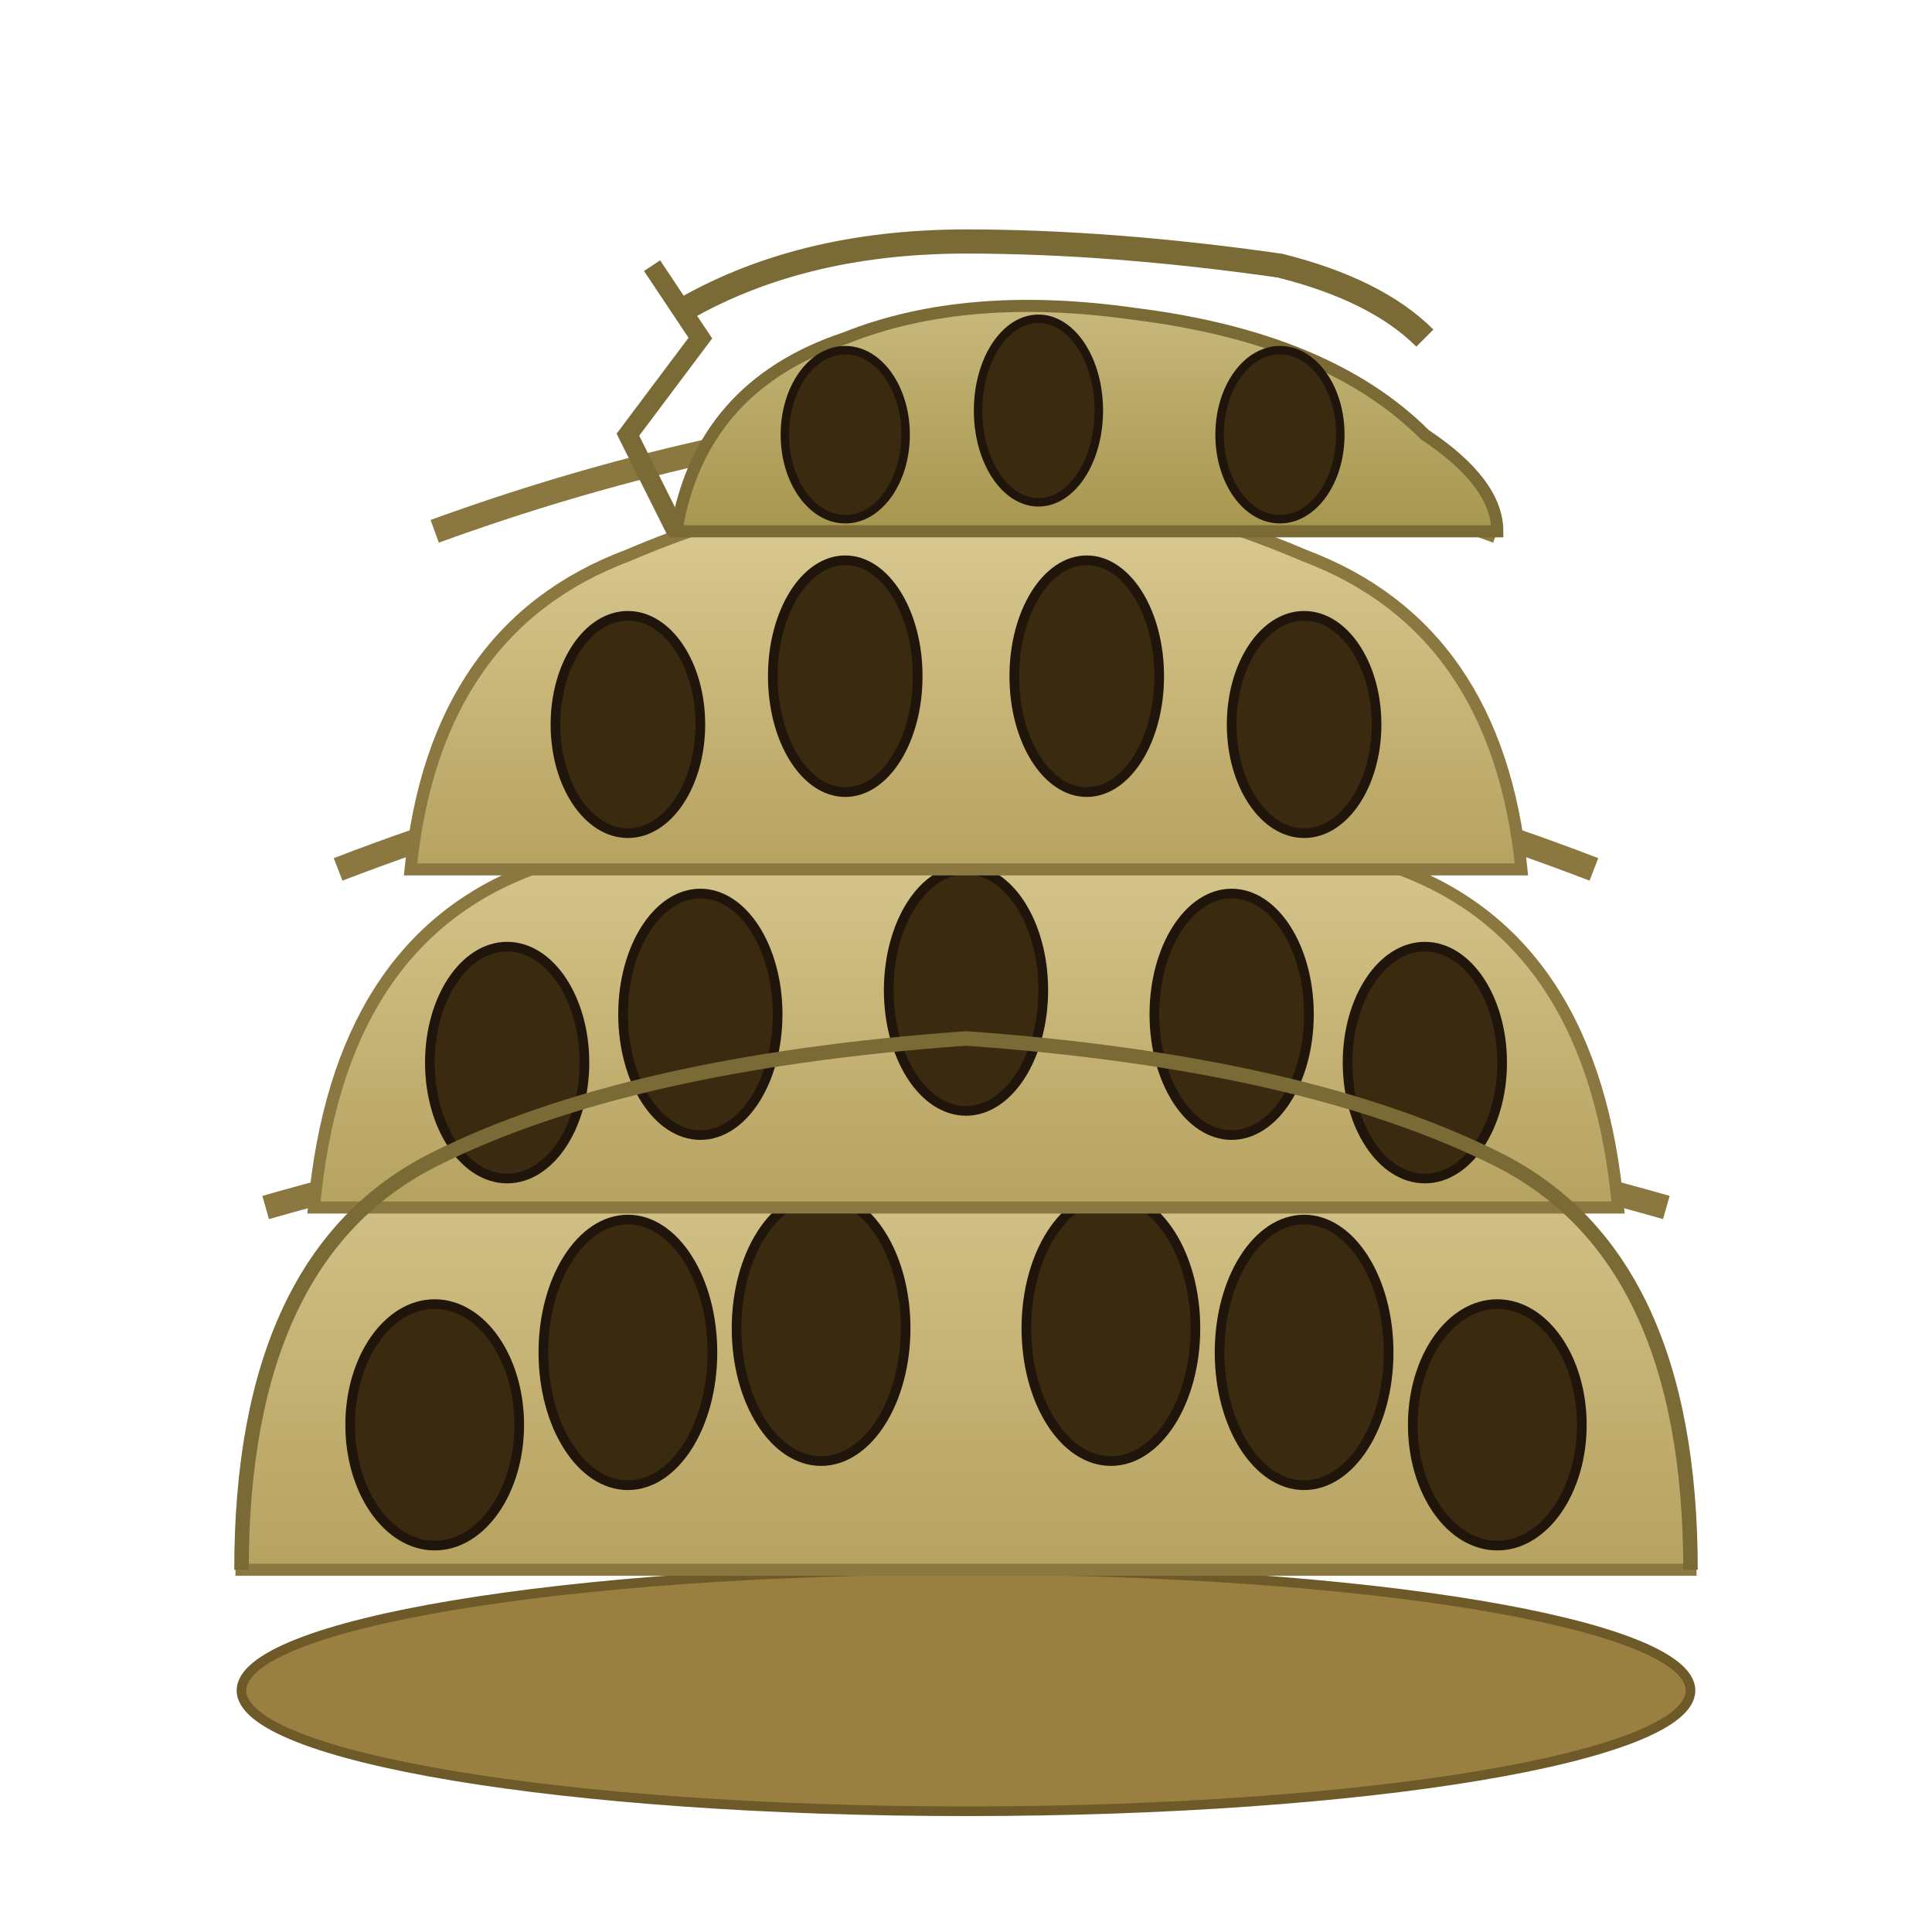
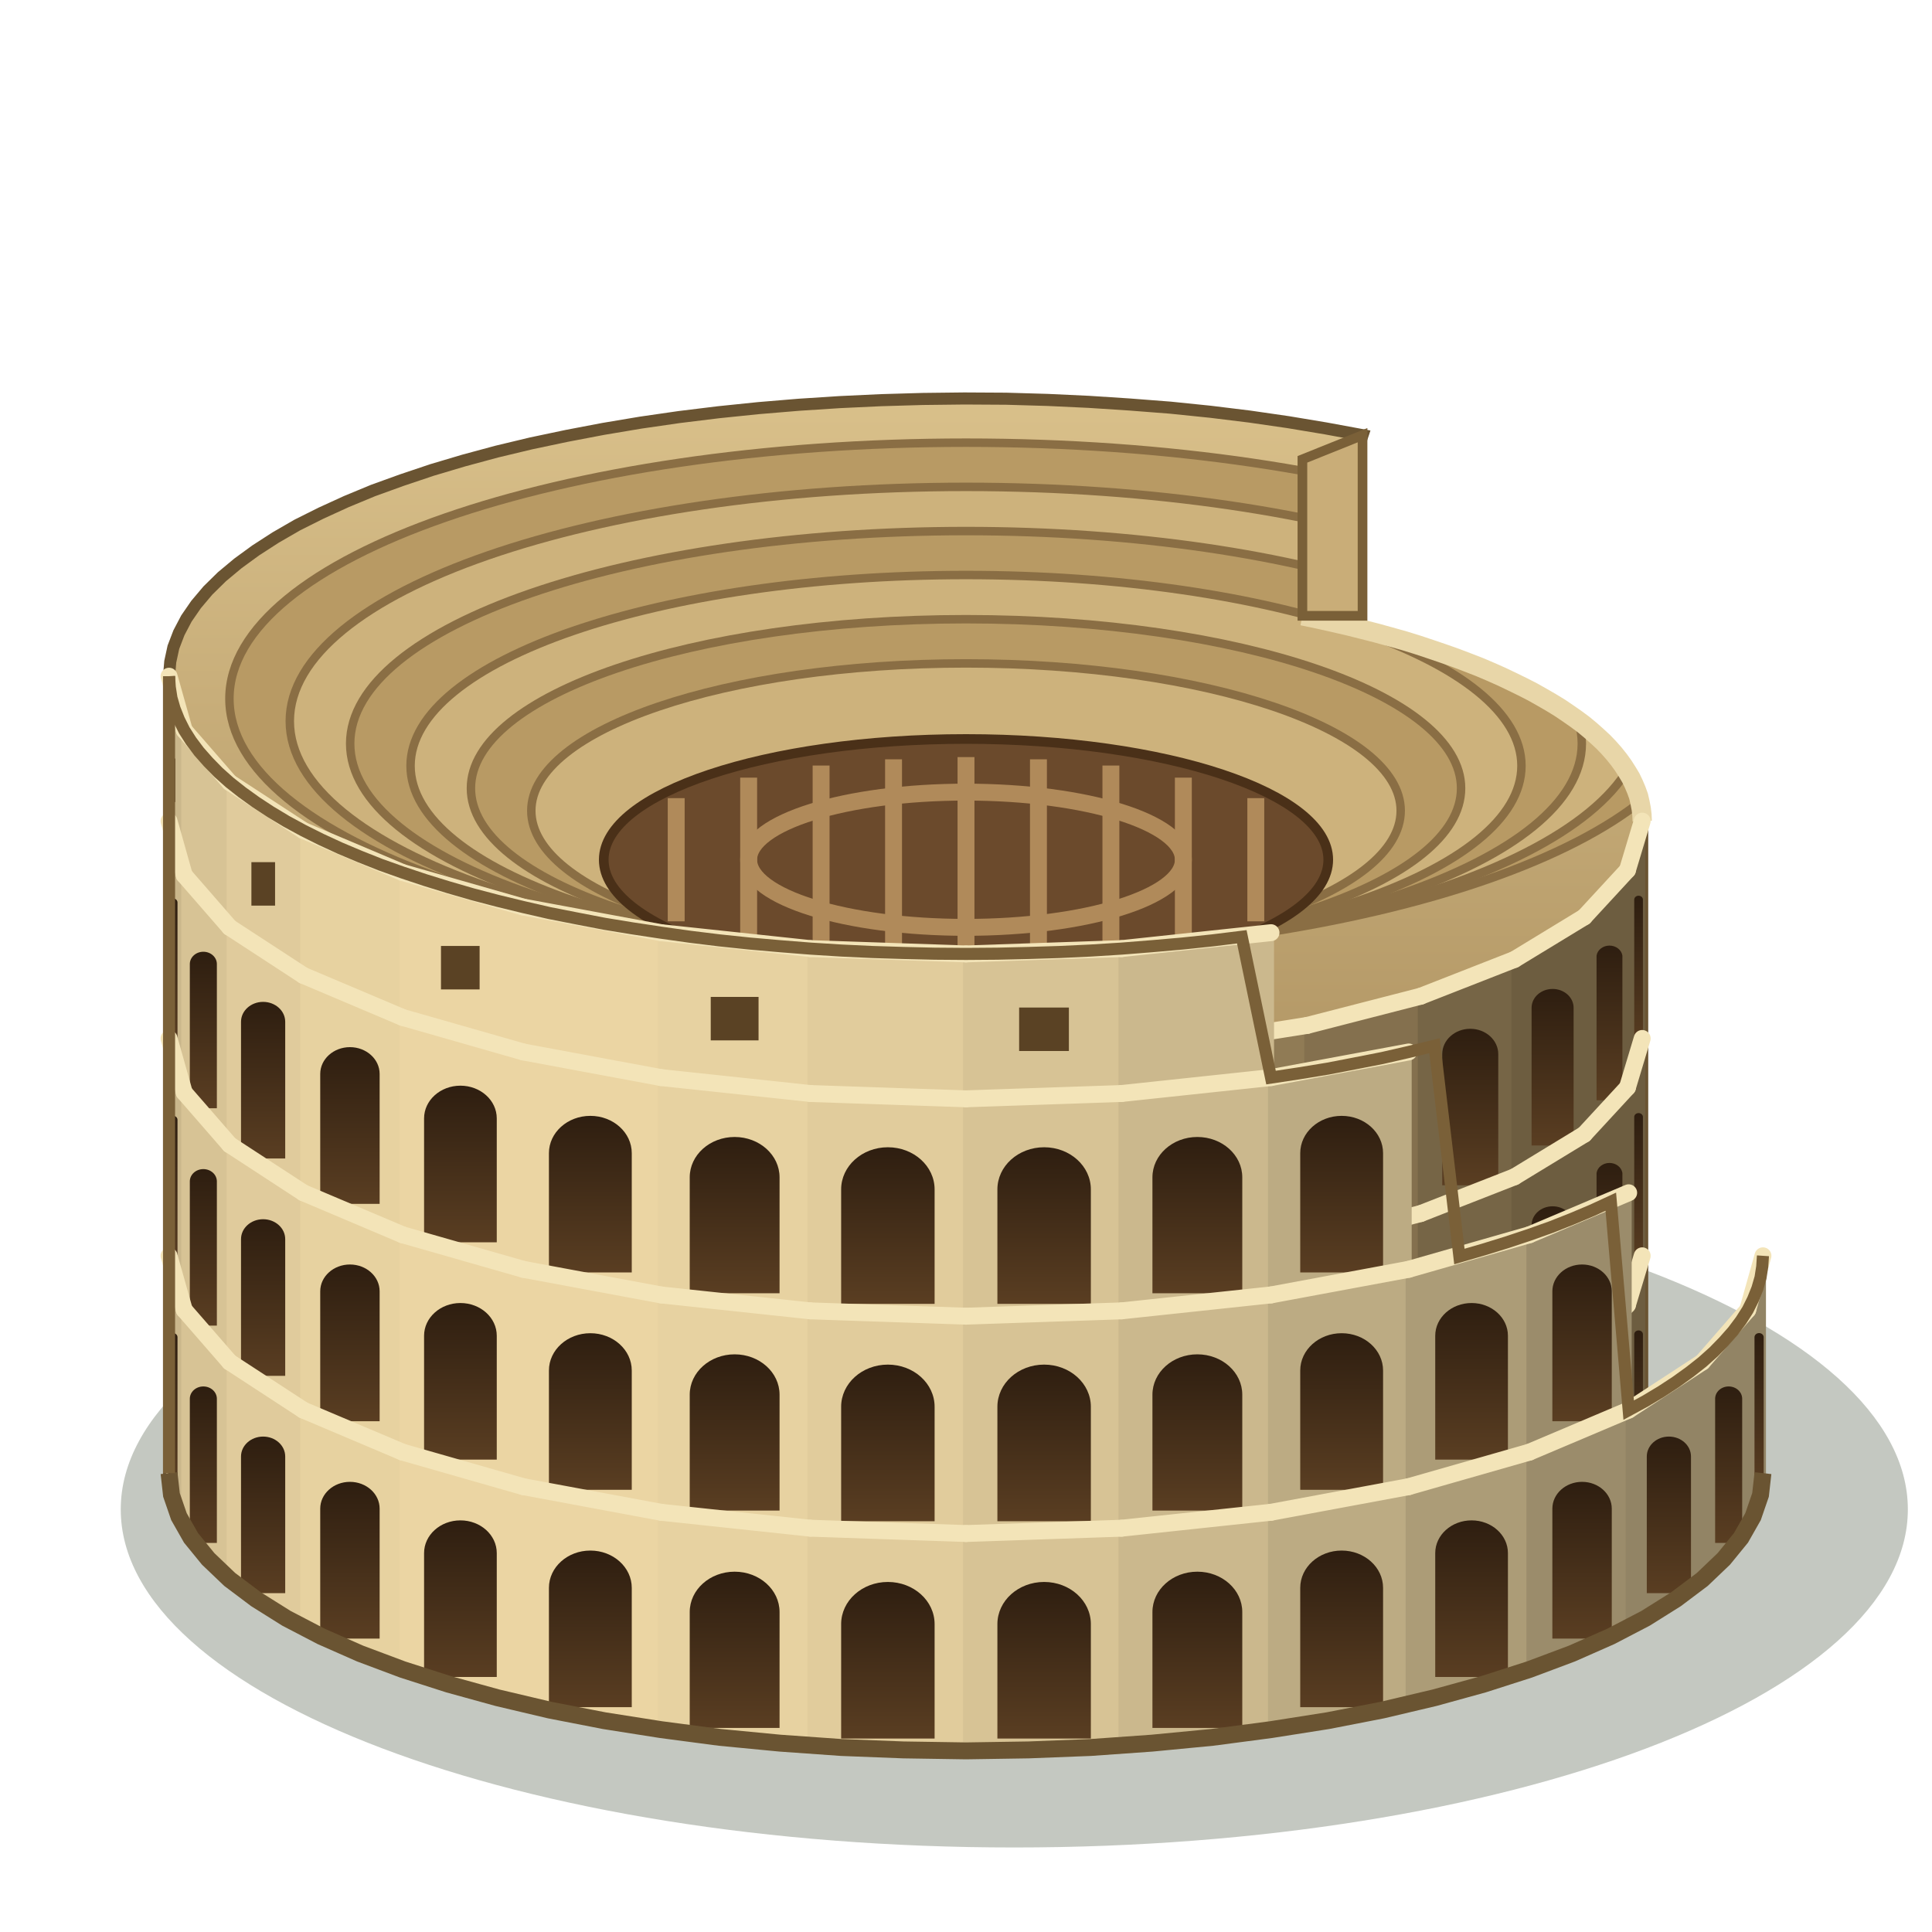
<svg xmlns="http://www.w3.org/2000/svg" viewBox="0 0 80 80">
  <defs>
-     <linearGradient id="colStone" x1="0" y1="0" x2="0" y2="1">
-       <stop offset="0" stop-color="#ddcd96" />
-       <stop offset="1" stop-color="#b6a260" />
+     <linearGradient id="clsCavea" x1="0" y1="0" x2="0" y2="1">
+       <stop offset="0" stop-color="#d9c08a" />
+       <stop offset="1" stop-color="#9c7f50" />
    </linearGradient>
-     <linearGradient id="colStoneTop" x1="0" y1="0" x2="0" y2="1">
-       <stop offset="0" stop-color="#c8b87c" />
-       <stop offset="1" stop-color="#a6964e" />
+     <linearGradient id="clsArch" x1="0" y1="0" x2="0" y2="1">
+       <stop offset="0" stop-color="#2e1e10" />
+       <stop offset="1" stop-color="#5a3e22" />
    </linearGradient>
+     <clipPath id="clsIn">
+       <path d="M7 28 L7.05 27.4 L7.18 26.8 L7.41 26.2 L7.72 25.61 L8.12 25.03 L8.61 24.45 L9.19 23.88 L9.85 23.33 L10.59 22.79 L11.41 22.26 L12.31 21.74 L13.29 21.25 L14.34 20.77 L15.45 20.31 L16.64 19.88 L17.89 19.46 L19.2 19.07 L20.57 18.7 L21.99 18.36 L23.46 18.05 L24.98 17.76 L26.53 17.5 L28.12 17.27 L29.75 17.07 L31.4 16.9 L33.08 16.76 L34.78 16.65 L36.49 16.57 L38.21 16.52 L39.93 16.5 L41.66 16.51 L43.38 16.56 L45.09 16.64 L46.78 16.75 L48.46 16.88 L50.12 17.05 L51.75 17.25 L53.34 17.48 L54.9 17.74 L56.42 18.02 L53.93 25.5 L54.56 25.63 L55.19 25.77 L55.8 25.91 L56.4 26.06 L56.99 26.21 L57.57 26.37 L58.14 26.53 L58.69 26.7 L59.23 26.88 L59.76 27.06 L60.27 27.24 L60.77 27.43 L61.26 27.62 L61.73 27.82 L62.18 28.02 L62.62 28.23 L63.05 28.44 L63.46 28.65 L63.85 28.87 L64.23 29.09 L64.59 29.31 L64.93 29.54 L65.26 29.77 L65.57 30 L65.86 30.24 L66.13 30.48 L66.39 30.72 L66.62 30.96 L66.84 31.21 L67.04 31.46 L67.22 31.71 L67.38 31.96 L67.53 32.21 L67.65 32.46 L67.76 32.72 L67.85 32.97 L67.91 33.23 L67.96 33.49 L67.99 33.74 L68 34 L68 61 L7 61 Z" />
+     </clipPath>
  </defs>
-   <ellipse cx="40" cy="70" rx="30" ry="5" fill="#9a8040" stroke="#6e5a28" stroke-width="0.4" />
-   <path d="M10 65 Q10 52 18 48 Q26 44 40 43 Q54 44 62 48 Q70 52 70 65 Z" fill="url(#colStone)" stroke="#8a7840" stroke-width="0.5" />
-   <ellipse cx="18" cy="59" rx="3.5" ry="5" fill="#3a2a10" stroke="#1f150a" stroke-width="0.4" />
-   <ellipse cx="26" cy="56" rx="3.5" ry="5.5" fill="#3a2a10" stroke="#1f150a" stroke-width="0.4" />
-   <ellipse cx="34" cy="55" rx="3.5" ry="5.5" fill="#3a2a10" stroke="#1f150a" stroke-width="0.4" />
-   <ellipse cx="46" cy="55" rx="3.5" ry="5.5" fill="#3a2a10" stroke="#1f150a" stroke-width="0.4" />
-   <ellipse cx="54" cy="56" rx="3.5" ry="5.5" fill="#3a2a10" stroke="#1f150a" stroke-width="0.4" />
-   <ellipse cx="62" cy="59" rx="3.5" ry="5" fill="#3a2a10" stroke="#1f150a" stroke-width="0.4" />
-   <path d="M11 50 Q25 46 40 45 Q55 46 69 50" fill="none" stroke="#8a7840" stroke-width="1" />
-   <path d="M13 50 Q14 39 22 36 Q31 33 40 32 Q49 33 58 36 Q66 39 67 50 Z" fill="url(#colStone)" stroke="#8a7840" stroke-width="0.5" />
-   <ellipse cx="21" cy="44" rx="3.2" ry="4.8" fill="#3a2a10" stroke="#1f150a" stroke-width="0.4" />
-   <ellipse cx="29" cy="42" rx="3.2" ry="5" fill="#3a2a10" stroke="#1f150a" stroke-width="0.4" />
-   <ellipse cx="40" cy="41" rx="3.2" ry="5" fill="#3a2a10" stroke="#1f150a" stroke-width="0.4" />
-   <ellipse cx="51" cy="42" rx="3.2" ry="5" fill="#3a2a10" stroke="#1f150a" stroke-width="0.4" />
-   <ellipse cx="59" cy="44" rx="3.2" ry="4.8" fill="#3a2a10" stroke="#1f150a" stroke-width="0.4" />
-   <path d="M14 36 Q27 31 40 30 Q53 31 66 36" fill="none" stroke="#8a7840" stroke-width="1" />
-   <path d="M17 36 Q18 26 26 23 Q33 20 40 20 Q47 20 54 23 Q62 26 63 36 Z" fill="url(#colStone)" stroke="#8a7840" stroke-width="0.5" />
-   <ellipse cx="26" cy="30" rx="3" ry="4.5" fill="#3a2a10" stroke="#1f150a" stroke-width="0.4" />
-   <ellipse cx="35" cy="28" rx="3" ry="4.8" fill="#3a2a10" stroke="#1f150a" stroke-width="0.4" />
-   <ellipse cx="45" cy="28" rx="3" ry="4.8" fill="#3a2a10" stroke="#1f150a" stroke-width="0.4" />
-   <ellipse cx="54" cy="30" rx="3" ry="4.5" fill="#3a2a10" stroke="#1f150a" stroke-width="0.4" />
-   <path d="M18 22 Q29 18 40 17 Q51 18 62 22" fill="none" stroke="#8a7840" stroke-width="1" />
-   <path d="M28 22 Q29 16 35 14 Q40 12 47 13 Q55 14 59 18 Q62 20 62 22 Z" fill="url(#colStoneTop)" stroke="#7a6a36" stroke-width="0.5" />
-   <ellipse cx="35" cy="18" rx="2.5" ry="3.5" fill="#3a2a10" stroke="#1f150a" stroke-width="0.35" />
-   <ellipse cx="43" cy="17" rx="2.5" ry="3.8" fill="#3a2a10" stroke="#1f150a" stroke-width="0.35" />
-   <ellipse cx="53" cy="18" rx="2.5" ry="3.5" fill="#3a2a10" stroke="#1f150a" stroke-width="0.35" />
-   <path d="M28 22 L26 18 L29 14 L27 11" fill="none" stroke="#7a6a36" stroke-width="0.8" />
-   <path d="M28 13 Q33 10 40 10 Q46 10 53 11 Q57 12 59 14" fill="none" stroke="#7a6a36" stroke-width="1" />
-   <path d="M10 65 Q10 52 18 48 Q26 44 40 43 Q54 44 62 48 Q70 52 70 65" fill="none" stroke="#7a6a36" stroke-width="0.6" />
+   <ellipse cx="42" cy="62.5" rx="37" ry="14" fill="#2a3a20" opacity="0.28" />
+   <path d="M7 28 L7.05 27.4 L7.18 26.8 L7.41 26.2 L7.72 25.61 L8.12 25.03 L8.61 24.45 L9.19 23.88 L9.85 23.33 L10.59 22.79 L11.41 22.26 L12.31 21.74 L13.29 21.25 L14.34 20.77 L15.45 20.31 L16.64 19.88 L17.89 19.46 L19.2 19.07 L20.57 18.7 L21.99 18.36 L23.46 18.05 L24.98 17.76 L26.53 17.5 L28.12 17.27 L29.75 17.07 L31.4 16.9 L33.08 16.76 L34.78 16.65 L36.49 16.57 L38.21 16.52 L39.93 16.5 L41.66 16.51 L43.38 16.56 L45.09 16.64 L46.78 16.75 L48.46 16.88 L50.12 17.05 L51.75 17.25 L53.34 17.48 L54.9 17.74 L56.42 18.02 L53.93 25.5 L54.56 25.63 L55.19 25.77 L55.8 25.91 L56.4 26.06 L56.99 26.21 L57.57 26.37 L58.14 26.53 L58.69 26.7 L59.23 26.88 L59.76 27.06 L60.27 27.24 L60.77 27.43 L61.26 27.62 L61.73 27.82 L62.18 28.02 L62.62 28.23 L63.05 28.44 L63.46 28.65 L63.85 28.87 L64.23 29.09 L64.59 29.31 L64.93 29.54 L65.26 29.77 L65.57 30 L65.86 30.24 L66.13 30.48 L66.39 30.72 L66.62 30.96 L66.84 31.21 L67.04 31.46 L67.22 31.71 L67.38 31.96 L67.53 32.21 L67.65 32.46 L67.76 32.72 L67.85 32.97 L67.91 33.23 L67.96 33.49 L67.99 33.74 L68 34 L68 61 L7 61 Z" fill="url(#clsCavea)" stroke="#6a5432" stroke-width="0.5" />
+   <g clip-path="url(#clsIn)">
+     <ellipse cx="40" cy="28.93" rx="30.5" ry="10.6" fill="#b89a64" stroke="#8a6e44" stroke-width="0.35" />
+     <ellipse cx="40" cy="29.86" rx="28" ry="9.7" fill="#cdb27c" stroke="#8a6e44" stroke-width="0.35" />
+     <ellipse cx="40" cy="30.79" rx="25.5" ry="8.8" fill="#b89a64" stroke="#8a6e44" stroke-width="0.35" />
+     <ellipse cx="40" cy="31.71" rx="23" ry="7.9" fill="#cdb27c" stroke="#8a6e44" stroke-width="0.35" />
+     <ellipse cx="40" cy="32.64" rx="20.5" ry="7" fill="#b89a64" stroke="#8a6e44" stroke-width="0.35" />
+     <ellipse cx="40" cy="33.57" rx="18" ry="6.1" fill="#cdb27c" stroke="#8a6e44" stroke-width="0.35" />
+     <ellipse cx="40" cy="35.6" rx="15" ry="5" fill="#6b4a2c" stroke="#4a3018" stroke-width="0.4" />
+     <line x1="28" y1="33.05" x2="28" y2="38.15" stroke="#b08a5a" stroke-width="0.7" />
+     <line x1="31" y1="32.2" x2="31" y2="39" stroke="#b08a5a" stroke-width="0.7" />
+     <line x1="34" y1="31.7" x2="34" y2="39.5" stroke="#b08a5a" stroke-width="0.7" />
+     <line x1="37" y1="31.44" x2="37" y2="39.76" stroke="#b08a5a" stroke-width="0.7" />
+     <line x1="40" y1="31.35" x2="40" y2="39.85" stroke="#b08a5a" stroke-width="0.7" />
+     <line x1="43" y1="31.44" x2="43" y2="39.76" stroke="#b08a5a" stroke-width="0.7" />
+     <line x1="46" y1="31.7" x2="46" y2="39.5" stroke="#b08a5a" stroke-width="0.7" />
+     <line x1="49" y1="32.2" x2="49" y2="39" stroke="#b08a5a" stroke-width="0.7" />
+     <line x1="52" y1="33.05" x2="52" y2="38.15" stroke="#b08a5a" stroke-width="0.7" />
+     <ellipse cx="40" cy="35.6" rx="9" ry="2.8" fill="none" stroke="#b08a5a" stroke-width="0.7" />
+   </g>
+   <path d="M53.93 25.5 L54.56 25.63 L55.19 25.77 L55.8 25.91 L56.4 26.06 L56.99 26.21 L57.57 26.37 L58.14 26.53 L58.69 26.7 L59.23 26.88 L59.76 27.06 L60.27 27.24 L60.77 27.43 L61.26 27.62 L61.73 27.82 L62.18 28.02 L62.62 28.23 L63.05 28.44 L63.46 28.65 L63.85 28.87 L64.23 29.09 L64.59 29.31 L64.93 29.54 L65.26 29.77 L65.57 30 L65.86 30.24 L66.13 30.48 L66.39 30.72 L66.62 30.96 L66.84 31.21 L67.04 31.46 L67.22 31.71 L67.38 31.96 L67.53 32.21 L67.65 32.46 L67.76 32.72 L67.85 32.97 L67.91 33.23 L67.96 33.49 L67.99 33.74 L68 34" fill="none" stroke="#e8d6a8" stroke-width="0.8" />
+   <path d="M56.42 18.02 L56.42 25.5 L53.93 25.5 L53.93 19.02 Z" fill="#c9ad78" stroke="#7a6038" stroke-width="0.4" />
+   <path d="M48.83 70.3 L54.13 69.46 L54.13 42.46 L48.83 43.3 Z" fill="#907b55" stroke="#907b55" stroke-width="0.25" />
+   <path d="M49.95 69.48 L49.95 64.43 A1.59 1.43 0 0 1 53.14 64.43 L53.14 69.48 Z" fill="url(#clsArch)" />
+   <path d="M49.95 60.48 L49.95 55.43 A1.59 1.43 0 0 1 53.14 55.43 L53.14 60.48 Z" fill="url(#clsArch)" />
+   <path d="M49.95 51.48 L49.95 46.43 A1.59 1.43 0 0 1 53.14 46.43 L53.14 51.48 Z" fill="url(#clsArch)" />
+   <path d="M54.13 69.46 L58.83 68.25 L58.83 41.25 L54.13 42.46 Z" fill="#84704e" stroke="#84704e" stroke-width="0.25" />
+   <path d="M55.16 68.45 L55.16 63.24 A1.41 1.27 0 0 1 57.98 63.24 L57.98 68.45 Z" fill="url(#clsArch)" />
+   <path d="M55.16 59.45 L55.16 54.24 A1.41 1.27 0 0 1 57.98 54.24 L57.98 59.45 Z" fill="url(#clsArch)" />
+   <path d="M55.16 50.45 L55.16 45.24 A1.41 1.27 0 0 1 57.98 45.24 L57.98 50.45 Z" fill="url(#clsArch)" />
+   <path d="M58.83 68.25 L62.71 66.73 L62.71 39.73 L58.83 41.25 Z" fill="#766546" stroke="#766546" stroke-width="0.25" />
+   <path d="M59.72 67.08 L59.72 61.65 A1.16 1.05 0 0 1 62.04 61.65 L62.04 67.08 Z" fill="url(#clsArch)" />
+   <path d="M59.72 58.08 L59.72 52.65 A1.16 1.05 0 0 1 62.04 52.65 L62.04 58.08 Z" fill="url(#clsArch)" />
+   <path d="M59.72 49.08 L59.72 43.65 A1.16 1.05 0 0 1 62.04 43.65 L62.04 49.08 Z" fill="url(#clsArch)" />
+   <path d="M62.71 66.73 L65.6 64.97 L65.6 37.97 L62.71 39.73 Z" fill="#6d5d40" stroke="#6d5d40" stroke-width="0.25" />
+   <path d="M63.42 65.43 L63.42 59.73 A0.87 0.78 0 0 1 65.16 59.73 L65.16 65.43 Z" fill="url(#clsArch)" />
+   <path d="M63.42 56.43 L63.42 50.73 A0.87 0.78 0 0 1 65.16 50.73 L65.16 56.43 Z" fill="url(#clsArch)" />
+   <path d="M63.42 47.43 L63.42 41.73 A0.87 0.78 0 0 1 65.16 41.73 L65.16 47.43 Z" fill="url(#clsArch)" />
+   <path d="M65.6 64.97 L67.39 63.03 L67.39 36.03 L65.6 37.97 Z" fill="#6d5d40" stroke="#6d5d40" stroke-width="0.25" />
+   <path d="M66.11 63.56 L66.11 57.57 A0.54 0.48 0 0 1 67.18 57.57 L67.18 63.56 Z" fill="url(#clsArch)" />
+   <path d="M66.11 54.56 L66.11 48.57 A0.54 0.48 0 0 1 67.18 48.57 L67.18 54.56 Z" fill="url(#clsArch)" />
+   <path d="M66.11 45.56 L66.11 39.57 A0.54 0.48 0 0 1 67.18 39.57 L67.18 45.56 Z" fill="url(#clsArch)" />
+   <path d="M67.39 63.03 L68 61 L68 34 L67.39 36.03 Z" fill="#6d5d40" stroke="#6d5d40" stroke-width="0.25" />
+   <path d="M67.67 61.57 L67.67 55.25 A0.18 0.16 0 0 1 68.03 55.25 L68.03 61.57 Z" fill="url(#clsArch)" />
+   <path d="M67.67 52.57 L67.67 46.25 A0.18 0.16 0 0 1 68.03 46.25 L68.03 52.57 Z" fill="url(#clsArch)" />
+   <path d="M67.67 43.57 L67.67 37.25 A0.18 0.16 0 0 1 68.03 37.25 L68.03 43.57 Z" fill="url(#clsArch)" />
+   <line x1="48.83" y1="61.3" x2="54.13" y2="60.46" stroke="#f3e4b8" stroke-width="0.7" stroke-linecap="round" />
+   <line x1="54.13" y1="60.46" x2="58.83" y2="59.25" stroke="#f3e4b8" stroke-width="0.7" stroke-linecap="round" />
+   <line x1="58.83" y1="59.25" x2="62.71" y2="57.73" stroke="#f3e4b8" stroke-width="0.7" stroke-linecap="round" />
+   <line x1="62.71" y1="57.73" x2="65.6" y2="55.97" stroke="#f3e4b8" stroke-width="0.7" stroke-linecap="round" />
+   <line x1="65.6" y1="55.97" x2="67.39" y2="54.03" stroke="#f3e4b8" stroke-width="0.7" stroke-linecap="round" />
+   <line x1="67.39" y1="54.03" x2="68" y2="52" stroke="#f3e4b8" stroke-width="0.7" stroke-linecap="round" />
+   <line x1="48.83" y1="52.3" x2="54.13" y2="51.46" stroke="#f3e4b8" stroke-width="0.7" stroke-linecap="round" />
+   <line x1="54.13" y1="51.46" x2="58.83" y2="50.25" stroke="#f3e4b8" stroke-width="0.7" stroke-linecap="round" />
+   <line x1="58.83" y1="50.25" x2="62.71" y2="48.73" stroke="#f3e4b8" stroke-width="0.7" stroke-linecap="round" />
+   <line x1="62.71" y1="48.73" x2="65.6" y2="46.97" stroke="#f3e4b8" stroke-width="0.7" stroke-linecap="round" />
+   <line x1="65.6" y1="46.97" x2="67.39" y2="45.03" stroke="#f3e4b8" stroke-width="0.7" stroke-linecap="round" />
+   <line x1="67.39" y1="45.03" x2="68" y2="43" stroke="#f3e4b8" stroke-width="0.7" stroke-linecap="round" />
+   <line x1="48.83" y1="43.3" x2="54.13" y2="42.46" stroke="#f3e4b8" stroke-width="0.7" stroke-linecap="round" />
+   <line x1="54.13" y1="42.46" x2="58.83" y2="41.25" stroke="#f3e4b8" stroke-width="0.7" stroke-linecap="round" />
+   <line x1="58.83" y1="41.25" x2="62.71" y2="39.73" stroke="#f3e4b8" stroke-width="0.7" stroke-linecap="round" />
+   <line x1="62.71" y1="39.73" x2="65.6" y2="37.97" stroke="#f3e4b8" stroke-width="0.7" stroke-linecap="round" />
+   <line x1="65.6" y1="37.97" x2="67.39" y2="36.03" stroke="#f3e4b8" stroke-width="0.7" stroke-linecap="round" />
+   <line x1="67.39" y1="36.03" x2="68" y2="34" stroke="#f3e4b8" stroke-width="0.7" stroke-linecap="round" />
+   <path d="M7 61 L7.63 63.24 L7.63 30.24 L7 28 Z" fill="#cab78c" stroke="#cab78c" stroke-width="0.25" />
+   <path d="M6.97 61.68 L6.97 55.37 A0.19 0.17 0 0 1 7.35 55.37 L7.35 61.68 Z" fill="url(#clsArch)" />
+   <path d="M6.97 52.68 L6.97 46.37 A0.19 0.17 0 0 1 7.35 46.37 L7.35 52.68 Z" fill="url(#clsArch)" />
+   <path d="M6.97 43.68 L6.97 37.37 A0.19 0.17 0 0 1 7.35 37.37 L7.35 43.68 Z" fill="url(#clsArch)" />
+   <rect x="7.06" y="31.41" width="0.2" height="1.8" fill="#5a4224" />
+   <path d="M7.63 63.24 L9.51 65.4 L9.51 32.4 L7.63 30.24 Z" fill="#d7c395" stroke="#d7c395" stroke-width="0.25" />
+   <path d="M7.86 63.89 L7.86 57.92 A0.56 0.51 0 0 1 8.98 57.92 L8.98 63.89 Z" fill="url(#clsArch)" />
+   <path d="M7.86 54.89 L7.86 48.92 A0.56 0.51 0 0 1 8.98 48.92 L8.98 54.89 Z" fill="url(#clsArch)" />
+   <path d="M7.86 45.89 L7.86 39.92 A0.56 0.51 0 0 1 8.98 39.92 L8.98 45.89 Z" fill="url(#clsArch)" />
+   <path d="M9.51 65.4 L12.56 67.39 L12.56 34.39 L9.51 32.4 Z" fill="#e0cb9c" stroke="#e0cb9c" stroke-width="0.25" />
+   <path d="M9.98 65.97 L9.98 60.31 A0.91 0.82 0 0 1 11.81 60.31 L11.81 65.97 Z" fill="url(#clsArch)" />
+   <path d="M9.98 56.97 L9.98 51.31 A0.91 0.82 0 0 1 11.81 51.31 L11.81 56.97 Z" fill="url(#clsArch)" />
+   <path d="M9.98 47.97 L9.98 42.31 A0.91 0.82 0 0 1 11.81 42.31 L11.81 47.97 Z" fill="url(#clsArch)" />
+   <rect x="10.41" y="35.7" width="0.98" height="1.8" fill="#5a4224" />
+   <path d="M12.56 67.39 L16.67 69.13 L16.67 36.13 L12.56 34.39 Z" fill="#e7d2a0" stroke="#e7d2a0" stroke-width="0.25" />
+   <path d="M13.26 67.85 L13.26 62.47 A1.23 1.11 0 0 1 15.72 62.47 L15.72 67.85 Z" fill="url(#clsArch)" />
+   <path d="M13.26 58.85 L13.26 53.47 A1.23 1.11 0 0 1 15.72 53.47 L15.72 58.85 Z" fill="url(#clsArch)" />
+   <path d="M13.26 49.85 L13.26 44.47 A1.23 1.11 0 0 1 15.72 44.47 L15.72 49.85 Z" fill="url(#clsArch)" />
+   <path d="M16.67 69.13 L21.67 70.56 L21.67 37.56 L16.67 36.13 Z" fill="#ebd5a3" stroke="#ebd5a3" stroke-width="0.25" />
+   <path d="M17.56 69.44 L17.56 64.31 A1.5 1.35 0 0 1 20.57 64.31 L20.57 69.44 Z" fill="url(#clsArch)" />
+   <path d="M17.56 60.44 L17.56 55.31 A1.5 1.35 0 0 1 20.57 55.31 L20.57 60.44 Z" fill="url(#clsArch)" />
+   <path d="M17.56 51.44 L17.56 46.31 A1.5 1.35 0 0 1 20.57 46.31 L20.57 51.44 Z" fill="url(#clsArch)" />
+   <rect x="18.26" y="39.17" width="1.6" height="1.8" fill="#5a4224" />
+   <path d="M21.67 70.56 L27.37 71.62 L27.37 38.62 L21.67 37.56 Z" fill="#ebd5a3" stroke="#ebd5a3" stroke-width="0.25" />
+   <path d="M22.73 70.69 L22.73 65.75 A1.71 1.54 0 0 1 26.16 65.75 L26.16 70.69 Z" fill="url(#clsArch)" />
+   <path d="M22.73 61.69 L22.73 56.75 A1.71 1.54 0 0 1 26.16 56.75 L26.16 61.69 Z" fill="url(#clsArch)" />
+   <path d="M22.73 52.69 L22.73 47.75 A1.71 1.54 0 0 1 26.16 47.75 L26.16 52.69 Z" fill="url(#clsArch)" />
+   <path d="M27.37 71.62 L33.56 72.28 L33.56 39.28 L27.37 38.62 Z" fill="#e7d2a1" stroke="#e7d2a1" stroke-width="0.25" />
+   <path d="M28.56 71.55 L28.56 66.75 A1.86 1.67 0 0 1 32.28 66.75 L32.28 71.55 Z" fill="url(#clsArch)" />
+   <path d="M28.56 62.55 L28.56 57.75 A1.86 1.67 0 0 1 32.28 57.75 L32.28 62.55 Z" fill="url(#clsArch)" />
+   <path d="M28.56 53.55 L28.56 48.75 A1.86 1.67 0 0 1 32.28 48.75 L32.28 53.55 Z" fill="url(#clsArch)" />
+   <rect x="29.43" y="41.28" width="1.98" height="1.8" fill="#5a4224" />
+   <path d="M33.56 72.28 L40 72.5 L40 39.5 L33.56 39.28 Z" fill="#e1cc9c" stroke="#e1cc9c" stroke-width="0.25" />
+   <path d="M34.83 71.99 L34.83 67.25 A1.93 1.74 0 0 1 38.7 67.25 L38.7 71.99 Z" fill="url(#clsArch)" />
+   <path d="M34.83 62.99 L34.83 58.25 A1.93 1.74 0 0 1 38.7 58.25 L38.7 62.99 Z" fill="url(#clsArch)" />
+   <path d="M34.83 53.99 L34.83 49.25 A1.93 1.74 0 0 1 38.7 49.25 L38.7 53.99 Z" fill="url(#clsArch)" />
+   <path d="M40 72.5 L46.44 72.28 L46.44 39.28 L40 39.5 Z" fill="#d7c395" stroke="#d7c395" stroke-width="0.25" />
+   <path d="M41.3 71.99 L41.3 67.25 A1.93 1.74 0 0 1 45.17 67.25 L45.17 71.99 Z" fill="url(#clsArch)" />
+   <path d="M41.3 62.99 L41.3 58.25 A1.93 1.74 0 0 1 45.17 58.25 L45.17 62.99 Z" fill="url(#clsArch)" />
+   <path d="M41.3 53.99 L41.3 49.25 A1.93 1.74 0 0 1 45.17 49.25 L45.17 53.99 Z" fill="url(#clsArch)" />
+   <rect x="42.2" y="41.72" width="2.06" height="1.8" fill="#5a4224" />
+   <path d="M46.44 72.28 L52.63 71.62 L52.63 38.62 L46.44 39.28 Z" fill="#cbb88d" stroke="#cbb88d" stroke-width="0.25" />
+   <path d="M47.72 71.55 L47.72 66.75 A1.86 1.67 0 0 1 51.44 66.75 L51.44 71.55 Z" fill="url(#clsArch)" />
+   <path d="M47.72 62.55 L47.72 57.75 A1.86 1.67 0 0 1 51.44 57.75 L51.44 62.55 Z" fill="url(#clsArch)" />
+   <path d="M47.72 53.55 L47.72 48.75 A1.86 1.67 0 0 1 51.44 48.75 L51.44 53.55 Z" fill="url(#clsArch)" />
+   <path d="M52.63 71.62 L58.33 70.56 L58.33 43.56 L52.63 44.62 Z" fill="#bcab83" stroke="#bcab83" stroke-width="0.25" />
+   <path d="M53.84 70.69 L53.84 65.75 A1.71 1.54 0 0 1 57.27 65.75 L57.27 70.69 Z" fill="url(#clsArch)" />
+   <path d="M53.84 61.69 L53.84 56.75 A1.71 1.54 0 0 1 57.27 56.75 L57.27 61.69 Z" fill="url(#clsArch)" />
+   <path d="M53.84 52.69 L53.84 47.75 A1.71 1.54 0 0 1 57.27 47.75 L57.27 52.69 Z" fill="url(#clsArch)" />
+   <path d="M58.33 70.56 L63.33 69.13 L63.33 51.13 L58.33 52.56 Z" fill="#ac9c77" stroke="#ac9c77" stroke-width="0.25" />
+   <path d="M59.43 69.44 L59.43 64.31 A1.5 1.35 0 0 1 62.44 64.31 L62.44 69.44 Z" fill="url(#clsArch)" />
+   <path d="M59.43 60.44 L59.43 55.31 A1.5 1.35 0 0 1 62.44 55.31 L62.44 60.44 Z" fill="url(#clsArch)" />
+   <path d="M63.33 69.13 L67.44 67.39 L67.44 49.39 L63.33 51.13 Z" fill="#9b8c6b" stroke="#9b8c6b" stroke-width="0.25" />
+   <path d="M64.28 67.85 L64.28 62.47 A1.23 1.11 0 0 1 66.74 62.47 L66.74 67.85 Z" fill="url(#clsArch)" />
+   <path d="M64.28 58.85 L64.28 53.47 A1.23 1.11 0 0 1 66.74 53.47 L66.74 58.85 Z" fill="url(#clsArch)" />
+   <path d="M67.44 67.39 L70.49 65.4 L70.49 56.4 L67.44 58.39 Z" fill="#928465" stroke="#928465" stroke-width="0.25" />
+   <path d="M68.19 65.97 L68.19 60.31 A0.91 0.82 0 0 1 70.02 60.31 L70.02 65.97 Z" fill="url(#clsArch)" />
+   <path d="M70.49 65.4 L72.37 63.24 L72.37 54.24 L70.49 56.4 Z" fill="#928465" stroke="#928465" stroke-width="0.25" />
+   <path d="M71.02 63.89 L71.02 57.92 A0.56 0.51 0 0 1 72.14 57.92 L72.14 63.89 Z" fill="url(#clsArch)" />
+   <path d="M72.37 63.24 L73 61 L73 52 L72.37 54.24 Z" fill="#928465" stroke="#928465" stroke-width="0.25" />
+   <path d="M72.65 61.68 L72.65 55.37 A0.19 0.17 0 0 1 73.03 55.37 L73.03 61.68 Z" fill="url(#clsArch)" />
+   <line x1="7" y1="52" x2="7.63" y2="54.24" stroke="#f3e4b8" stroke-width="0.7" stroke-linecap="round" />
+   <line x1="7.63" y1="54.24" x2="9.51" y2="56.4" stroke="#f3e4b8" stroke-width="0.7" stroke-linecap="round" />
+   <line x1="9.51" y1="56.4" x2="12.56" y2="58.39" stroke="#f3e4b8" stroke-width="0.7" stroke-linecap="round" />
+   <line x1="12.56" y1="58.39" x2="16.67" y2="60.13" stroke="#f3e4b8" stroke-width="0.7" stroke-linecap="round" />
+   <line x1="16.67" y1="60.13" x2="21.67" y2="61.56" stroke="#f3e4b8" stroke-width="0.7" stroke-linecap="round" />
+   <line x1="21.67" y1="61.56" x2="27.37" y2="62.62" stroke="#f3e4b8" stroke-width="0.7" stroke-linecap="round" />
+   <line x1="27.37" y1="62.62" x2="33.56" y2="63.28" stroke="#f3e4b8" stroke-width="0.7" stroke-linecap="round" />
+   <line x1="33.56" y1="63.28" x2="40" y2="63.5" stroke="#f3e4b8" stroke-width="0.7" stroke-linecap="round" />
+   <line x1="40" y1="63.5" x2="46.44" y2="63.28" stroke="#f3e4b8" stroke-width="0.7" stroke-linecap="round" />
+   <line x1="46.44" y1="63.28" x2="52.63" y2="62.62" stroke="#f3e4b8" stroke-width="0.7" stroke-linecap="round" />
+   <line x1="52.63" y1="62.62" x2="58.33" y2="61.56" stroke="#f3e4b8" stroke-width="0.7" stroke-linecap="round" />
+   <line x1="58.33" y1="61.56" x2="63.33" y2="60.13" stroke="#f3e4b8" stroke-width="0.7" stroke-linecap="round" />
+   <line x1="63.33" y1="60.13" x2="67.44" y2="58.39" stroke="#f3e4b8" stroke-width="0.7" stroke-linecap="round" />
+   <line x1="67.44" y1="58.39" x2="70.49" y2="56.4" stroke="#f3e4b8" stroke-width="0.7" stroke-linecap="round" />
+   <line x1="70.49" y1="56.4" x2="72.37" y2="54.24" stroke="#f3e4b8" stroke-width="0.7" stroke-linecap="round" />
+   <line x1="72.37" y1="54.24" x2="73" y2="52" stroke="#f3e4b8" stroke-width="0.7" stroke-linecap="round" />
+   <line x1="7" y1="43" x2="7.63" y2="45.24" stroke="#f3e4b8" stroke-width="0.7" stroke-linecap="round" />
+   <line x1="7.63" y1="45.24" x2="9.51" y2="47.4" stroke="#f3e4b8" stroke-width="0.7" stroke-linecap="round" />
+   <line x1="9.51" y1="47.4" x2="12.56" y2="49.39" stroke="#f3e4b8" stroke-width="0.7" stroke-linecap="round" />
+   <line x1="12.56" y1="49.39" x2="16.67" y2="51.13" stroke="#f3e4b8" stroke-width="0.7" stroke-linecap="round" />
+   <line x1="16.67" y1="51.13" x2="21.67" y2="52.56" stroke="#f3e4b8" stroke-width="0.7" stroke-linecap="round" />
+   <line x1="21.67" y1="52.56" x2="27.37" y2="53.62" stroke="#f3e4b8" stroke-width="0.7" stroke-linecap="round" />
+   <line x1="27.37" y1="53.62" x2="33.56" y2="54.28" stroke="#f3e4b8" stroke-width="0.7" stroke-linecap="round" />
+   <line x1="33.56" y1="54.28" x2="40" y2="54.5" stroke="#f3e4b8" stroke-width="0.7" stroke-linecap="round" />
+   <line x1="40" y1="54.5" x2="46.44" y2="54.28" stroke="#f3e4b8" stroke-width="0.7" stroke-linecap="round" />
+   <line x1="46.44" y1="54.28" x2="52.63" y2="53.62" stroke="#f3e4b8" stroke-width="0.7" stroke-linecap="round" />
+   <line x1="52.63" y1="53.62" x2="58.33" y2="52.56" stroke="#f3e4b8" stroke-width="0.7" stroke-linecap="round" />
+   <line x1="58.33" y1="52.56" x2="63.33" y2="51.13" stroke="#f3e4b8" stroke-width="0.7" stroke-linecap="round" />
+   <line x1="63.33" y1="51.13" x2="67.44" y2="49.39" stroke="#f3e4b8" stroke-width="0.7" stroke-linecap="round" />
+   <line x1="7" y1="34" x2="7.63" y2="36.24" stroke="#f3e4b8" stroke-width="0.7" stroke-linecap="round" />
+   <line x1="7.63" y1="36.24" x2="9.51" y2="38.4" stroke="#f3e4b8" stroke-width="0.7" stroke-linecap="round" />
+   <line x1="9.51" y1="38.4" x2="12.56" y2="40.39" stroke="#f3e4b8" stroke-width="0.7" stroke-linecap="round" />
+   <line x1="12.56" y1="40.39" x2="16.67" y2="42.13" stroke="#f3e4b8" stroke-width="0.7" stroke-linecap="round" />
+   <line x1="16.67" y1="42.13" x2="21.67" y2="43.56" stroke="#f3e4b8" stroke-width="0.7" stroke-linecap="round" />
+   <line x1="21.67" y1="43.56" x2="27.37" y2="44.62" stroke="#f3e4b8" stroke-width="0.7" stroke-linecap="round" />
+   <line x1="27.37" y1="44.62" x2="33.56" y2="45.28" stroke="#f3e4b8" stroke-width="0.7" stroke-linecap="round" />
+   <line x1="33.56" y1="45.28" x2="40" y2="45.5" stroke="#f3e4b8" stroke-width="0.7" stroke-linecap="round" />
+   <line x1="40" y1="45.5" x2="46.44" y2="45.28" stroke="#f3e4b8" stroke-width="0.7" stroke-linecap="round" />
+   <line x1="46.44" y1="45.28" x2="52.63" y2="44.62" stroke="#f3e4b8" stroke-width="0.7" stroke-linecap="round" />
+   <line x1="52.63" y1="44.62" x2="58.33" y2="43.56" stroke="#f3e4b8" stroke-width="0.7" stroke-linecap="round" />
+   <line x1="7" y1="28" x2="7.63" y2="30.24" stroke="#f3e4b8" stroke-width="0.7" stroke-linecap="round" />
+   <line x1="7.63" y1="30.24" x2="9.51" y2="32.4" stroke="#f3e4b8" stroke-width="0.7" stroke-linecap="round" />
+   <line x1="9.51" y1="32.4" x2="12.56" y2="34.39" stroke="#f3e4b8" stroke-width="0.7" stroke-linecap="round" />
+   <line x1="12.56" y1="34.39" x2="16.67" y2="36.13" stroke="#f3e4b8" stroke-width="0.7" stroke-linecap="round" />
+   <line x1="16.67" y1="36.13" x2="21.67" y2="37.56" stroke="#f3e4b8" stroke-width="0.7" stroke-linecap="round" />
+   <line x1="21.67" y1="37.56" x2="27.37" y2="38.62" stroke="#f3e4b8" stroke-width="0.7" stroke-linecap="round" />
+   <line x1="27.37" y1="38.62" x2="33.56" y2="39.28" stroke="#f3e4b8" stroke-width="0.7" stroke-linecap="round" />
+   <line x1="33.56" y1="39.28" x2="40" y2="39.5" stroke="#f3e4b8" stroke-width="0.7" stroke-linecap="round" />
+   <line x1="40" y1="39.5" x2="46.44" y2="39.28" stroke="#f3e4b8" stroke-width="0.7" stroke-linecap="round" />
+   <line x1="46.44" y1="39.28" x2="52.63" y2="38.62" stroke="#f3e4b8" stroke-width="0.7" stroke-linecap="round" />
+   <path d="M7 61 L7.1 61.9 L7.41 62.8 L7.91 63.68 L8.62 64.55 L9.51 65.4 L10.6 66.22 L11.86 67.01 L13.3 67.76 L14.91 68.47 L16.67 69.13 L18.57 69.74 L20.6 70.3 L22.76 70.81 L25.02 71.25 L27.37 71.62 L29.8 71.94 L32.3 72.18 L34.84 72.36 L37.41 72.46 L40 72.5 L42.59 72.46 L45.16 72.36 L47.7 72.18 L50.2 71.94 L52.63 71.62 L54.98 71.25 L57.24 70.81 L59.4 70.3 L61.43 69.74 L63.33 69.13 L65.09 68.47 L66.7 67.76 L68.14 67.01 L69.4 66.22 L70.49 65.4 L71.38 64.55 L72.09 63.68 L72.59 62.8 L72.9 61.9 L73 61" fill="none" stroke="#6a5432" stroke-width="0.7" />
+   <path d="M7 28 L7.03 28.45 L7.1 28.9 L7.23 29.35 L7.41 29.8 L7.63 30.24 L7.91 30.68 L8.24 31.12 L8.62 31.55 L9.04 31.98 L9.51 32.4 L10.03 32.81 L10.6 33.22 L11.21 33.62 L11.86 34.01 L12.56 34.39 L13.3 34.76 L14.08 35.12 L14.91 35.47 L15.77 35.81 L16.67 36.13 L17.6 36.44 L18.57 36.74 L19.57 37.03 L20.6 37.3 L21.67 37.56 L22.76 37.81 L23.88 38.03 L25.02 38.25 L26.18 38.44 L27.37 38.62 L28.58 38.79 L29.8 38.94 L31.04 39.07 L32.3 39.18 L33.56 39.28 L34.84 39.36 L36.12 39.42 L37.41 39.46 L38.7 39.49 L40 39.5 L41.3 39.49 L42.59 39.46 L43.88 39.42 L45.16 39.36 L46.44 39.28 L47.7 39.18 L48.96 39.07 L50.2 38.94 L51.42 38.79 L52.63 44.62 L53.82 44.44 L54.98 44.25 L56.12 44.03 L57.24 43.81 L58.33 43.56 L59.4 43.3 L60.43 52.03 L61.43 51.74 L62.4 51.44 L63.33 51.13 L64.23 50.81 L65.09 50.47 L65.92 50.12 L66.7 49.76 L67.44 58.39 L68.14 58.01 L68.79 57.62 L69.4 57.22 L69.97 56.81 L70.49 56.4 L70.96 55.98 L71.38 55.55 L71.76 55.12 L72.09 54.68 L72.37 54.24 L72.59 53.8 L72.77 53.35 L72.9 52.9 L72.97 52.45 L73 52" fill="none" stroke="#7a6038" stroke-width="0.5" />
+   <line x1="7" y1="61" x2="7" y2="28" stroke="#7a6038" stroke-width="0.5" />
</svg>
